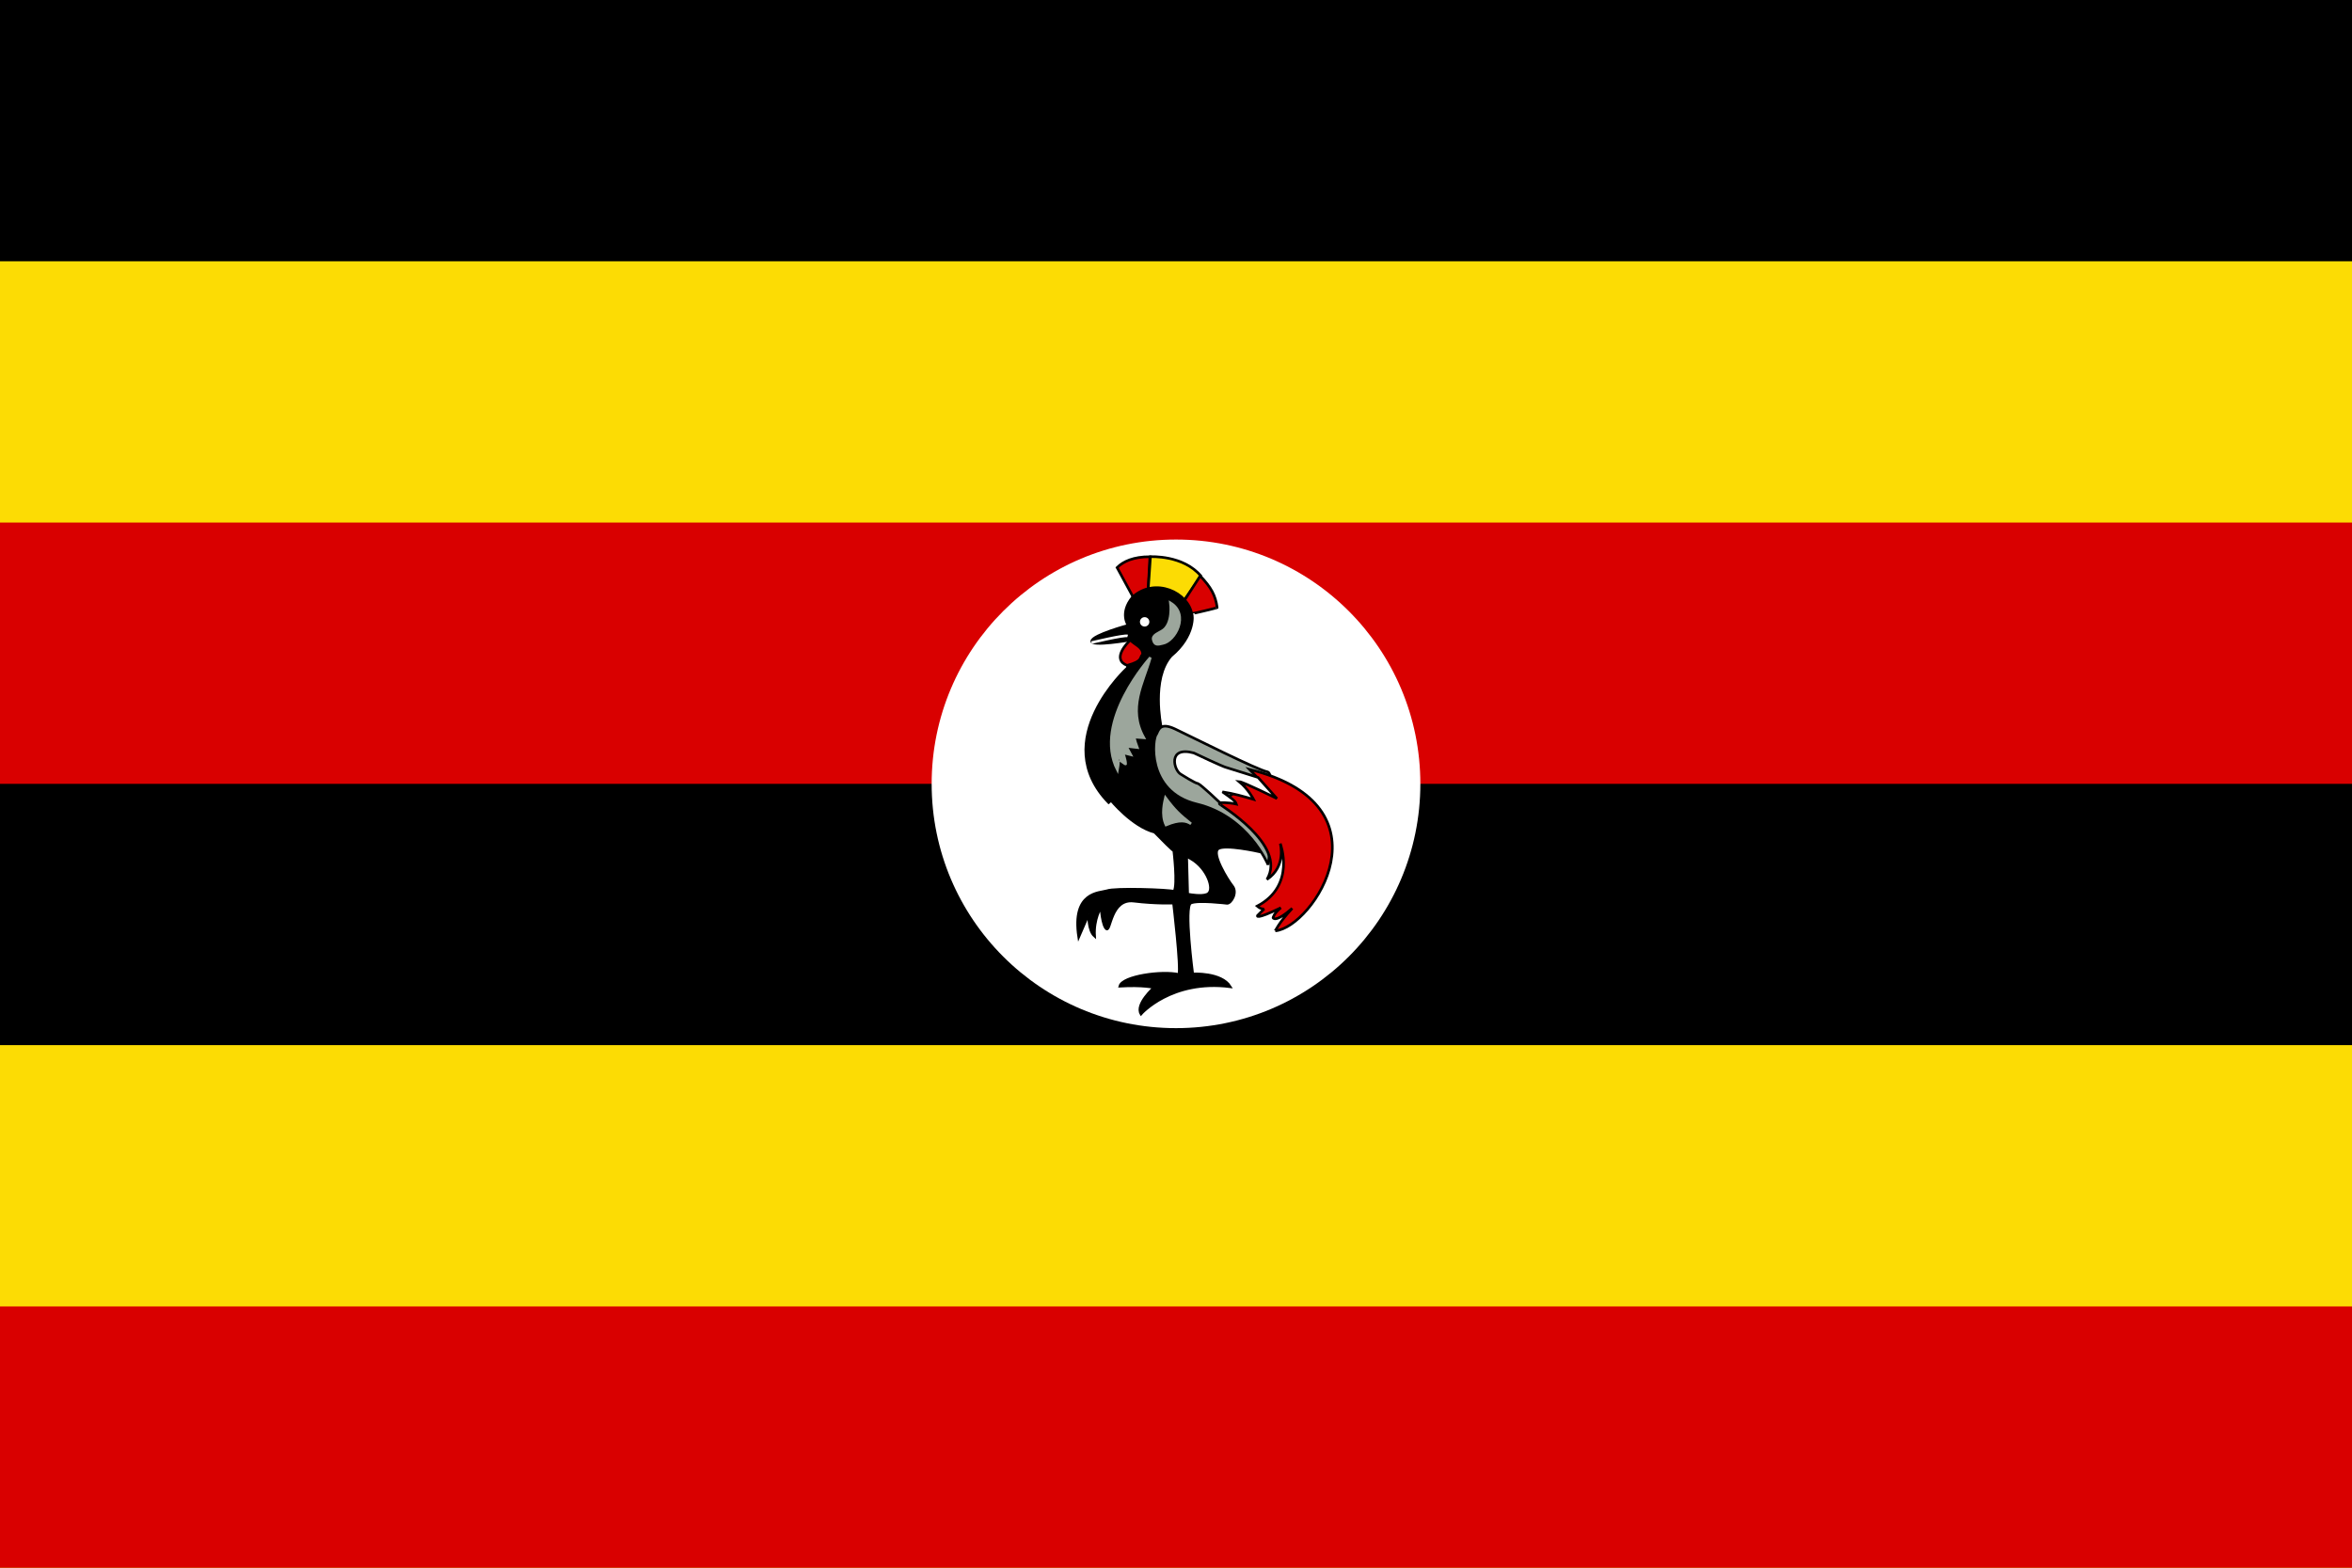
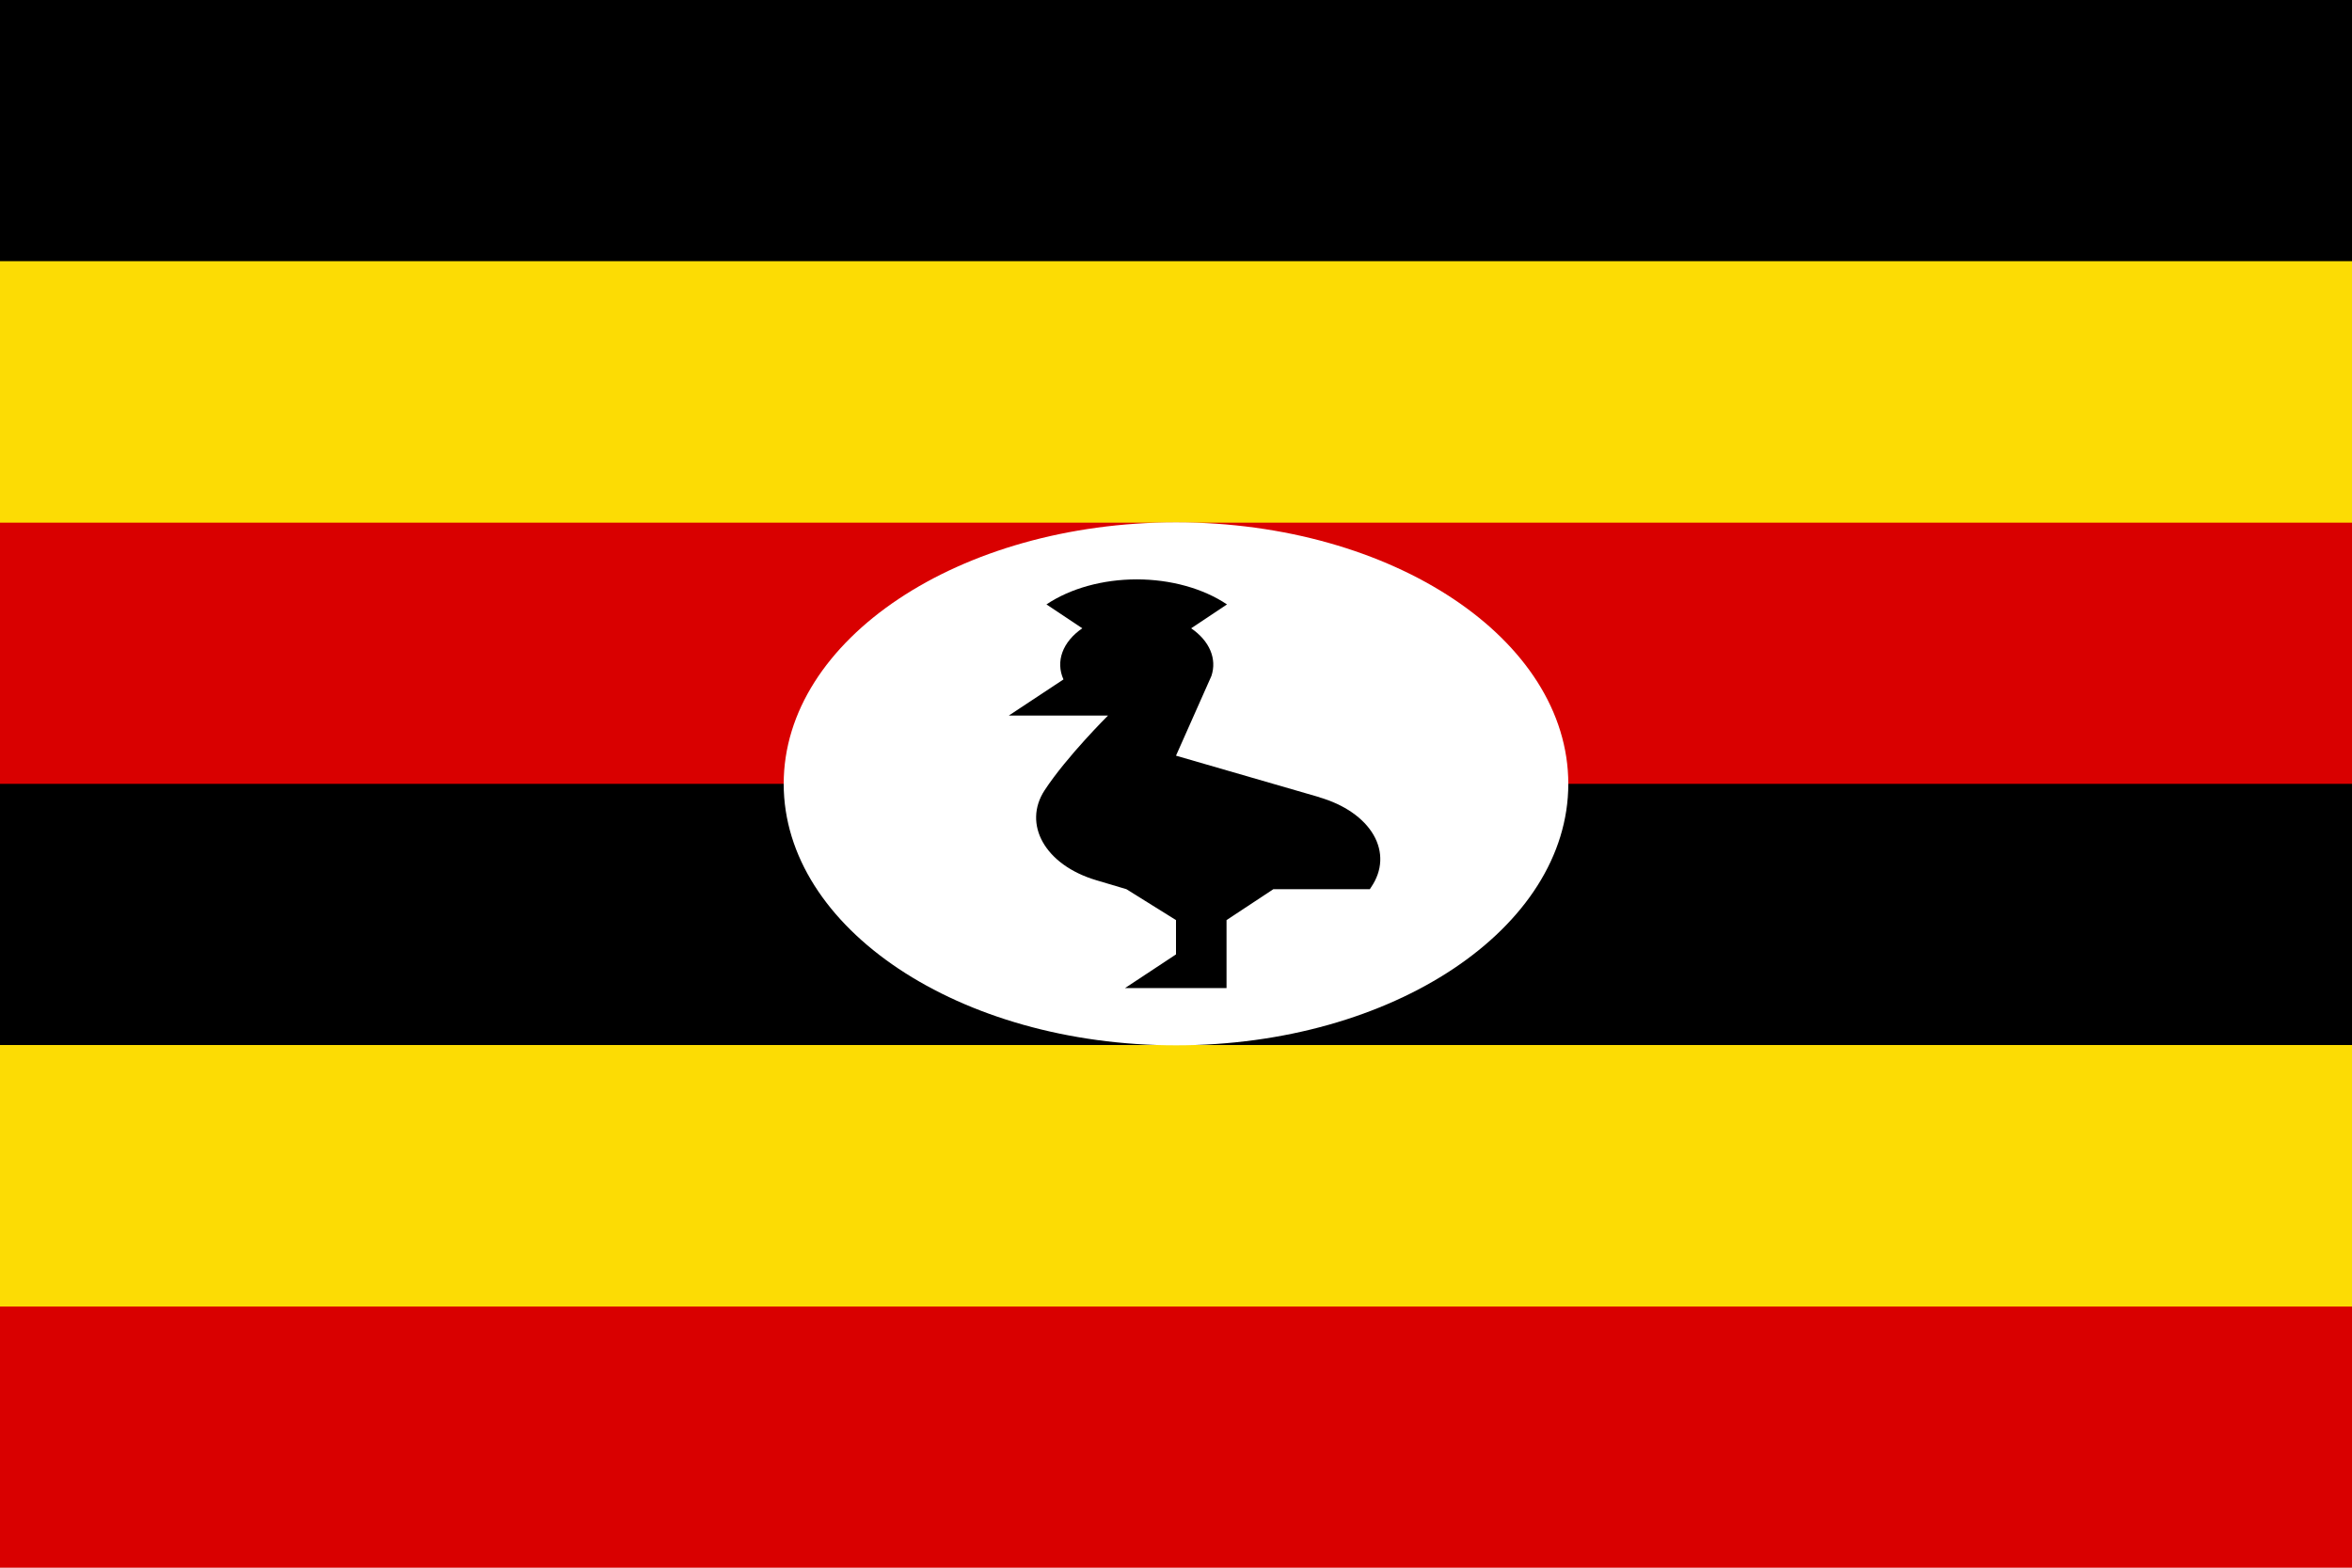
- <svg xmlns="http://www.w3.org/2000/svg" width="900" height="600">
-   <path d="M0 0h900v600H0z" />
-   <path fill="#fcdc04" d="M0 100h900v150H0zm0 300h900v200H0z" />
-   <path fill="#d90000" d="M0 200h900v100H0zm0 300h900v100H0z" />
-   <circle cx="450" cy="300" r="93.5" fill="#fff" />
-   <g stroke="#000">
-     <path d="M 433.52,228.391 L 427.456,217.22 C 429.796,214.88 433.733,213.071 440.01,213.071 C 440.01,213.497 439.371,225.306 439.371,225.306 z" fill="#d90000" />
-     <path d="M 439.371,225.412 L 440.222,213.071 C 440.222,213.071 452.776,212.327 459.584,220.518 C 459.691,220.412 452.882,230.092 452.882,230.092 z" fill="#fcdc04" />
-     <path d="M 453.095,229.986 L 459.265,220.412 C 463.414,224.774 465.116,227.859 465.754,232.54 C 465.861,232.646 455.967,234.986 455.967,234.88 C 455.967,234.773 453.202,230.092 453.095,229.986 z" fill="#d90000" />
-     <path d="M 436.605,388.073 C 436.605,388.073 448.201,374.775 470.755,377.648 C 467.35,372.115 456.393,372.754 456.393,372.754 C 456.393,372.754 452.989,346.903 455.648,345.626 C 458.307,344.349 469.584,345.732 469.584,345.732 C 471.073,345.732 473.627,341.69 471.606,339.137 C 469.584,336.583 463.627,326.796 466.073,324.881 C 468.521,322.966 481.818,325.945 481.818,325.945 L 444.265,277.859 C 444.265,277.859 440.435,259.774 448.095,251.05 C 457.351,243.391 456.393,235.093 456.074,235.199 C 454.797,226.795 442.031,220.73 433.414,228.497 C 428.307,234.667 431.711,239.348 431.711,239.348 C 431.711,239.348 418.307,242.965 417.775,245.305 C 417.243,247.646 432.882,244.88 432.882,244.88 L 431.392,255.625 C 431.392,255.625 400.966,283.284 424.265,307.221 C 424.477,307.115 425.009,306.157 425.009,306.157 C 425.009,306.157 433.201,316.264 441.818,318.498 C 449.903,326.796 449.159,325.519 449.159,325.519 C 449.159,325.519 450.754,338.605 449.265,341.158 C 447.244,340.519 426.605,339.775 423.52,340.945 C 420.754,341.796 410.116,341.264 412.775,358.605 C 414.796,353.924 416.605,349.775 416.605,349.775 C 416.605,349.775 416.286,356.051 418.839,358.286 C 418.414,351.689 421.286,347.222 421.286,347.222 C 421.286,347.222 421.818,354.456 423.413,355.519 C 425.009,356.583 425.009,343.817 433.84,344.881 C 442.669,345.945 449.052,345.626 449.052,345.626 C 449.052,345.626 452.031,370.626 451.073,372.967 C 444.69,371.477 429.478,373.605 428.52,377.435 C 437.456,376.903 441.606,377.966 441.606,377.966 C 441.606,377.966 434.372,384.35 436.605,388.073 z" />
-     <path d="M 440.191,251.66 C 440.191,251.66 418.052,276.063 427.604,294.736 C 428.112,292.132 427.89,290.496 428.21,290.602 C 427.678,290.283 430.955,292.849 430.706,292.349 C 430.776,290.999 429.708,288.106 429.708,288.106 C 430.706,288.355 431.705,288.606 432.703,288.855 C 432.121,287.773 431.538,286.692 430.955,285.61 C 432.37,285.776 433.784,285.942 435.199,286.109 C 435.199,286.109 433.701,282.115 434.201,282.115 C 434.7,282.115 437.695,282.364 437.695,282.364 C 431.399,271.065 437.339,261.682 440.191,251.66 z" fill="#9ca69c" stroke="#9ca69c" />
-     <path d="M 447.882,230.731 C 447.882,230.731 449.052,239.135 444.478,241.582 C 443.733,242.114 440.861,243.072 441.286,244.774 C 441.818,247.114 443.094,246.689 444.903,246.263 C 449.69,245.412 455.222,235.199 447.882,230.731 z" fill="#9ca69c" stroke="#9ca69c" />
-     <circle cx="438" cy="238" r="1.8" fill="#fff" stroke="none" />
-     <path d="M 432.563,244.986 C 431.392,245.944 425.222,252.327 431.286,254.667 C 437.563,252.965 435.86,251.795 437.244,250.412 C 437.279,247.54 434.123,246.795 432.563,244.986 z" fill="#d90000" />
-     <path d="M 445.967,305.307 C 445.647,306.69 444.265,311.796 446.179,315.732 C 451.499,313.498 453.946,314.136 455.754,315.306 C 451.393,311.796 449.691,310.306 445.967,305.307 z" fill="#9ca69c" stroke="#9ca69c" />
-     <path d="M 455.116,329.455 L 455.435,341.37 C 455.435,341.37 459.584,342.115 461.499,341.37 C 463.414,340.625 461.392,333.072 455.116,329.455 z" fill="#fff" stroke="#fff" />
-     <path d="M 485.223,330.945 C 485.223,330.945 477.563,312.434 457.988,307.753 C 438.413,303.072 440.966,282.221 442.562,280.944 C 443.414,279.135 444.052,276.37 449.69,279.03 C 455.329,281.689 481.286,294.774 485.01,295.412 C 488.733,296.051 485.542,331.371 485.223,330.945 z" fill="#9ca69c" />
-     <path d="M 466.606,307.647 C 466.286,307.859 492.776,323.284 484.797,336.583 C 492.351,331.583 489.904,322.86 489.904,322.86 C 489.904,322.86 496.074,338.924 481.074,346.796 C 482.67,348.18 483.734,347.86 483.734,347.86 L 481.18,350.413 C 481.18,350.413 480.01,352.328 490.117,347.434 C 487.35,349.668 487.138,351.264 487.138,351.264 C 487.138,351.264 487.882,353.392 494.478,347.647 C 489.159,353.392 487.988,356.37 487.988,356.264 C 502.35,354.987 533.627,308.285 478.095,294.455 C 481.074,297.54 480.648,297.115 480.648,297.115 z" fill="#d90000" />
-     <path d="M 467.776,303.072 C 471.393,305.625 472.669,306.476 473.095,307.753 C 469.797,307.009 466.818,307.221 466.818,307.221 C 466.818,307.221 459.691,300.413 458.414,299.881 C 457.456,299.881 451.925,296.37 451.925,296.37 C 449.159,294.987 446.606,285.413 456.819,288.178 C 467.35,293.178 468.839,293.604 468.839,293.604 C 473.024,294.916 477.208,296.229 481.393,297.54 C 483.804,300.236 486.215,302.931 488.627,305.626 C 488.627,305.626 475.755,299.242 474.159,299.136 C 477.669,302.008 479.691,305.944 479.691,305.944 C 475.613,304.774 472.067,303.71 467.776,303.072 z" fill="#fff" />
-     <path d="M 417.669,245.944 C 417.669,245.944 430.01,242.965 431.499,243.391" stroke="#fff" />
+ <svg xmlns="http://www.w3.org/2000/svg" width="900" height="600" viewBox="0 0 900 600">
+   <g transform="scale(1.757812, 1.171875)">
+     <path fill="#D90000" d="M0 394.7h512V512H0z" />
+     <path fill="#FCDC04" d="M0 309.3h512v117.4H0z" />
+     <path fill="#000000" d="M0 224h512v117.3H0z" />
+     <path fill="#D90000" d="M0 138.7h512V256H0z" />
+     <path fill="#FCDC04" d="M0 53.3h512v117.4H0z" />
+     <path fill="#000000" d="M0 0h512v85.3H0z" />
+     <path fill="#FFFFFF" d="M341.4 256a85.4 85.4 0 1 1-170.8 0 85.4 85.4 0 0 1 170.8 0" />
+     <path fill="#000000" d="M287.3 260.4 256 246.8l7.7-26a17 17 0 0 0-4.4-15.6l7.8-7.8a27.7 27.7 0 0 0-39.3 0l7.8 7.8a17 17 0 0 0-4.1 16.7l-11.9 11.8h21.6s-9 13.4-13.8 24.4 0 24.4 11.3 29.4l6.5 2.9 10.8 10.1v11.2l-11.1 11H267v-22.2l10.2-10.1h21l.3-.7a22 22 0 0 0-11.3-29.3" />
  </g>
</svg>
